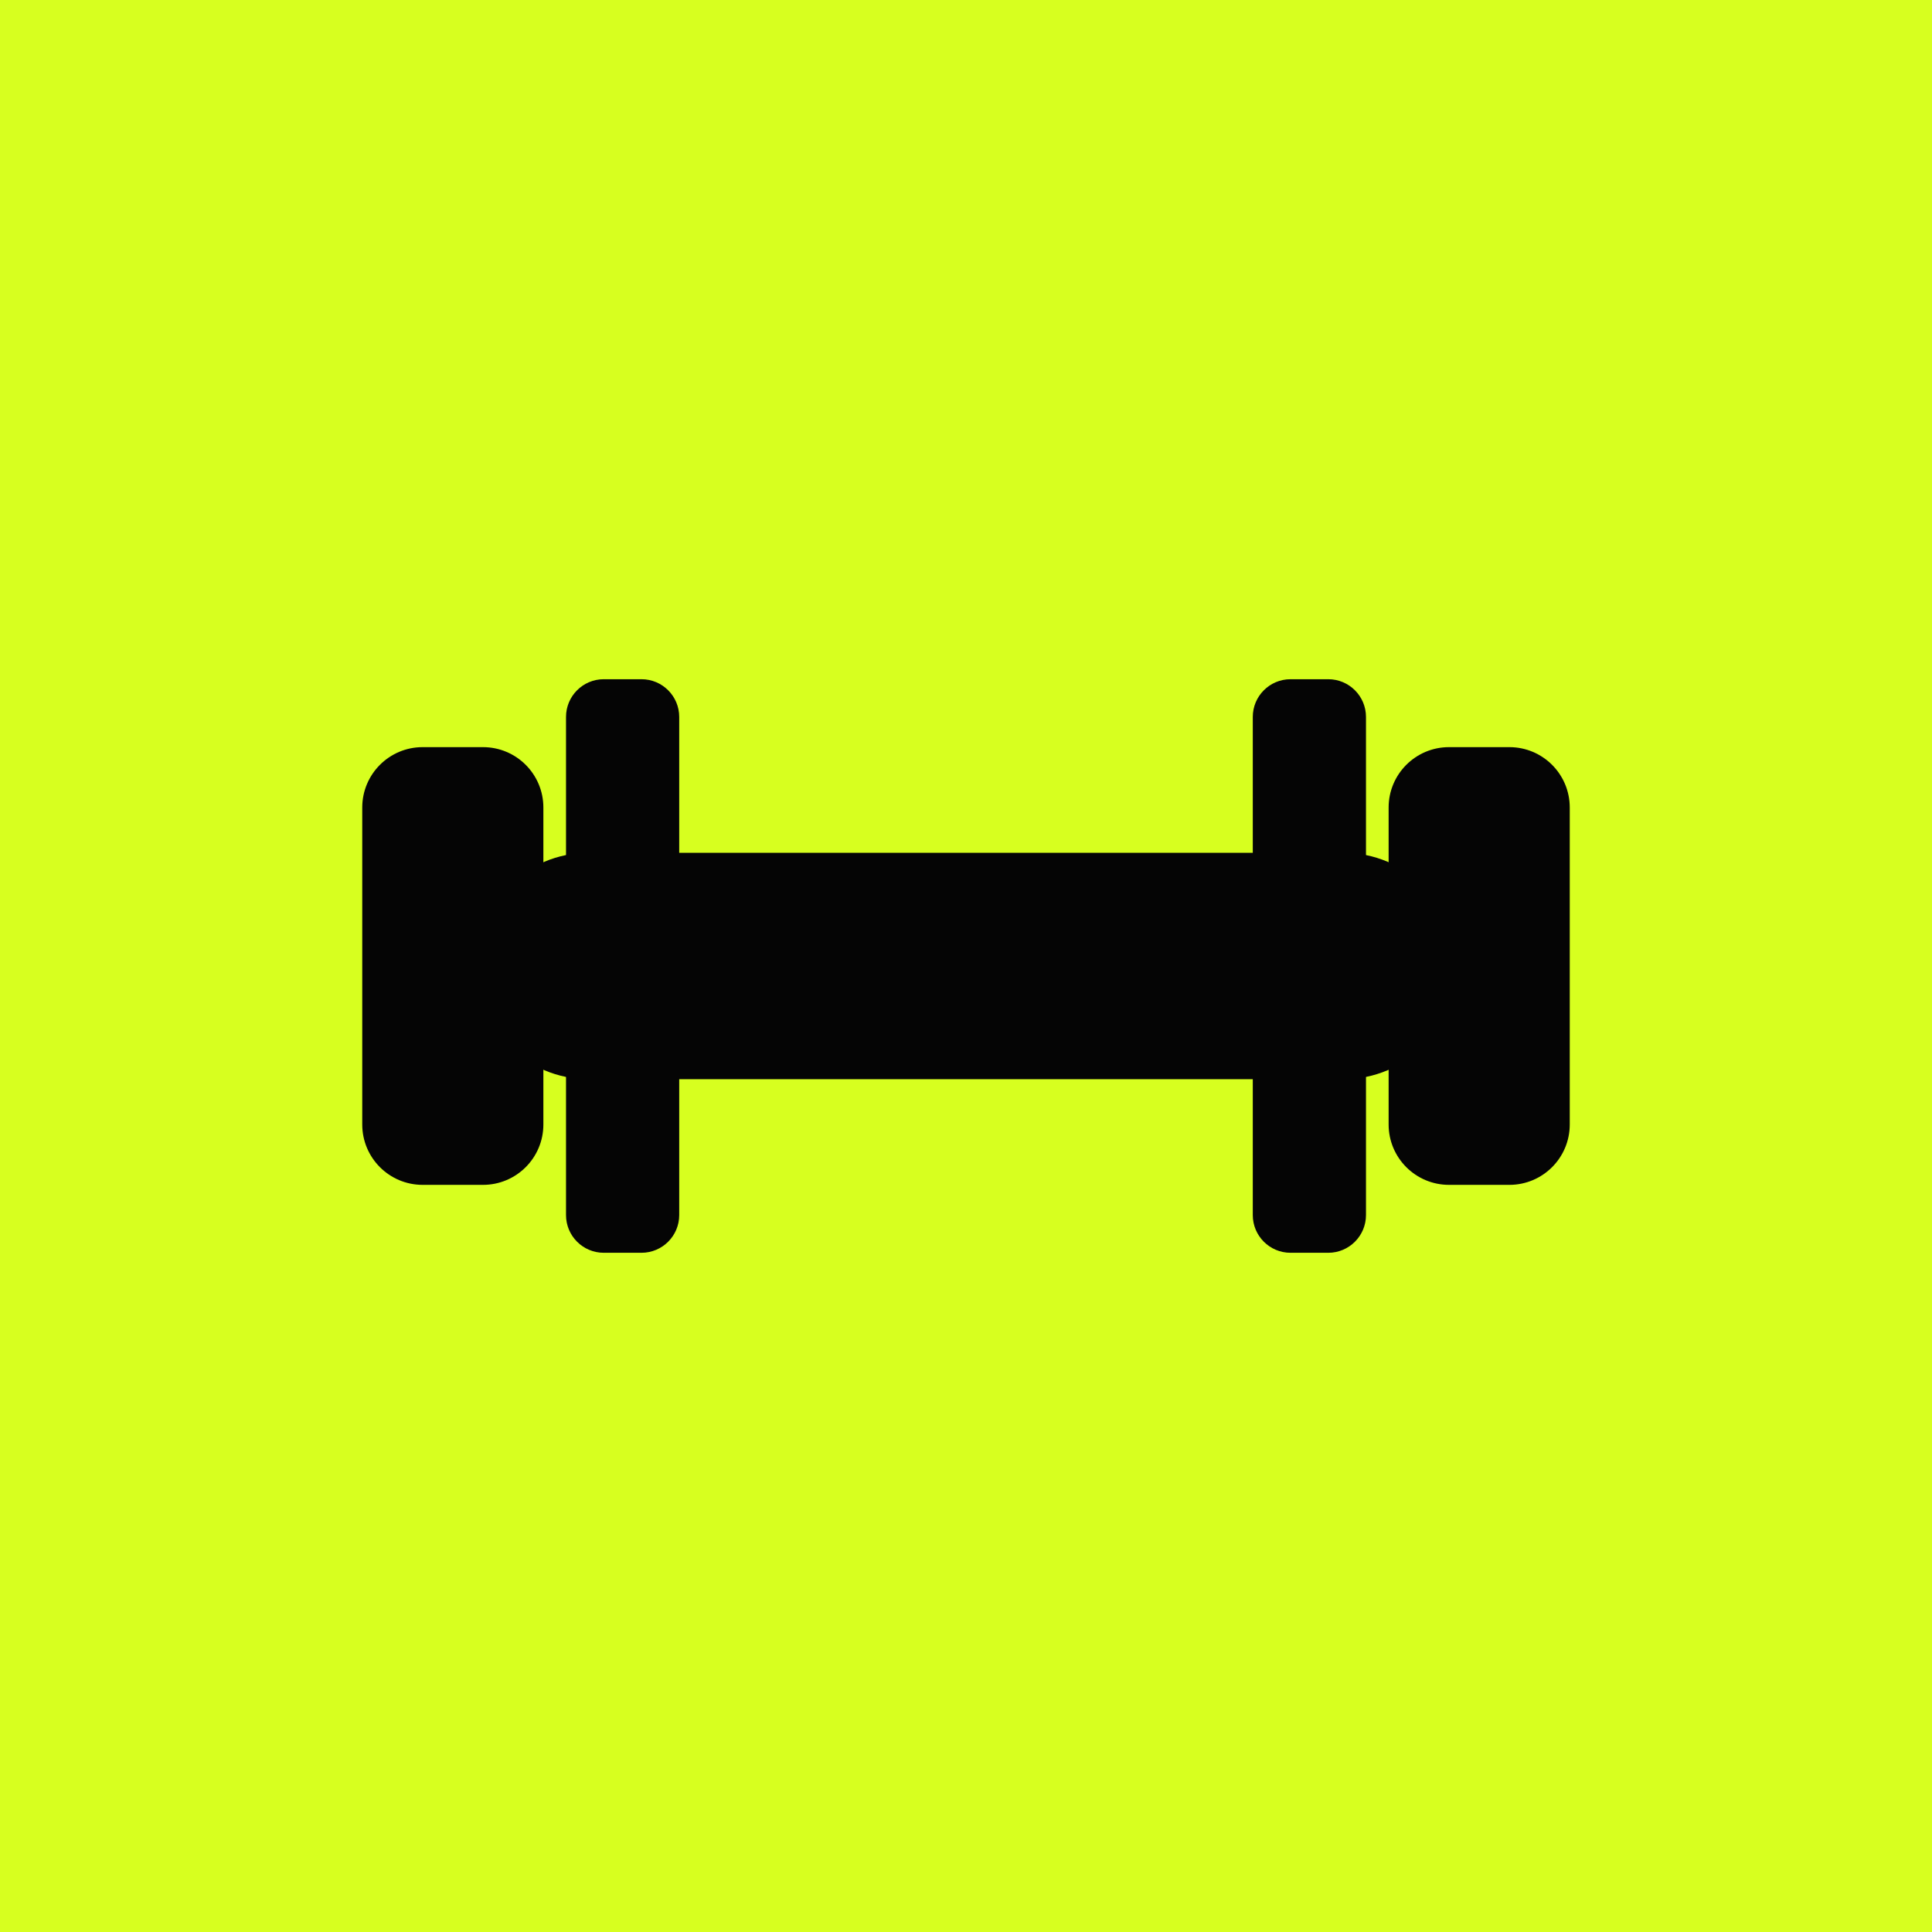
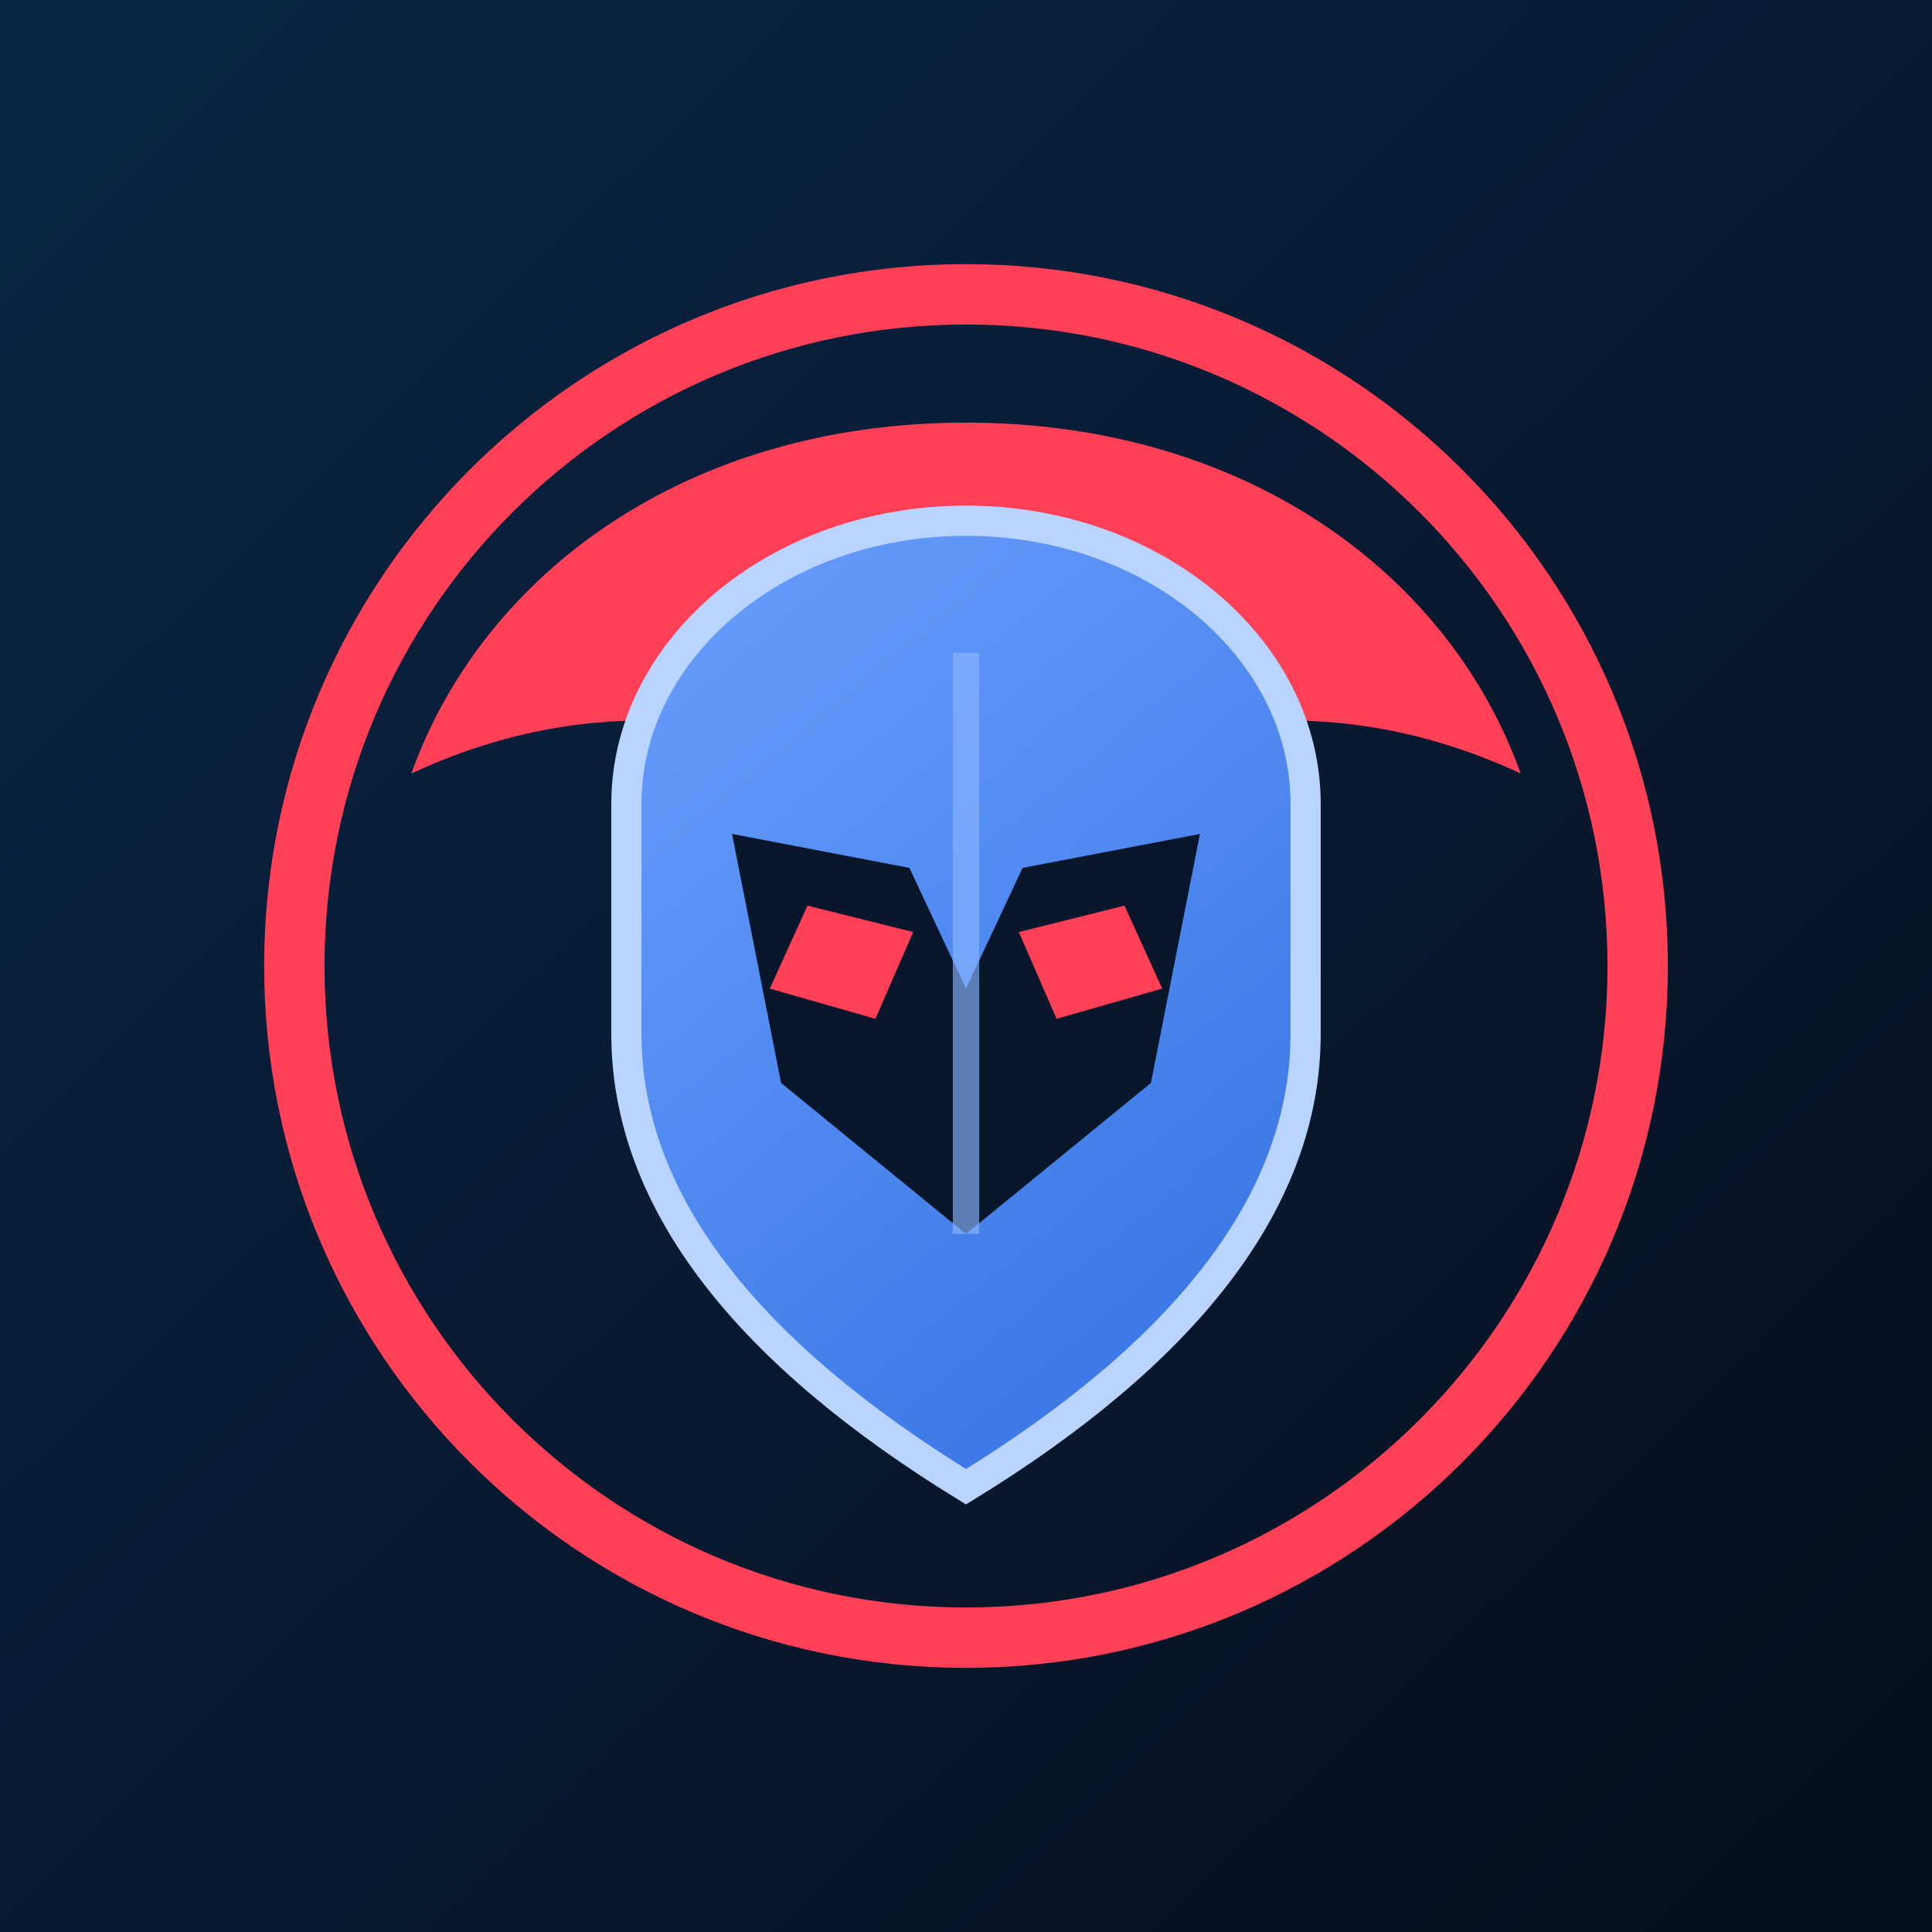
- <svg xmlns="http://www.w3.org/2000/svg" viewBox="0 0 512 512" role="img" aria-label="TrainVault">
-   <rect width="512" height="512" fill="#d7ff1f" />
-   <g fill="#050505">
-     <rect x="126" y="226" width="260" height="60" rx="30" />
-     <rect x="96" y="198" width="48" height="116" rx="16" />
-     <rect x="368" y="198" width="48" height="116" rx="16" />
-     <rect x="150" y="180" width="30" height="152" rx="10" />
-     <rect x="332" y="180" width="30" height="152" rx="10" />
-   </g>
+ <svg xmlns="http://www.w3.org/2000/svg" viewBox="0 0 512 512" role="img" aria-label="The Agoge">
+   <defs>
+     <linearGradient id="bg" x1="30" y1="28" x2="480" y2="490" gradientUnits="userSpaceOnUse">
+       <stop stop-color="#0a2445" />
+       <stop offset="1" stop-color="#07101e" />
+     </linearGradient>
+     <linearGradient id="crest" x1="146" y1="120" x2="372" y2="394" gradientUnits="userSpaceOnUse">
+       <stop stop-color="#6fa2ff" />
+       <stop offset="1" stop-color="#2f6fe0" />
+     </linearGradient>
+   </defs>
+   <rect width="512" height="512" fill="url(#bg)" />
+   <circle cx="256" cy="256" r="178" fill="none" stroke="#ff4056" stroke-width="16" />
+   <path d="M256 112c-74 0-128 40-147 93 32-15 66-18 99-9 14-21 29-33 48-41 19 8 34 20 48 41 33-9 67-6 99 9-19-53-73-93-147-93Z" fill="#ff4056" />
+   <path d="M166 213c0-41 40-75 90-75s90 34 90 75v61c0 45-33 85-90 120-57-35-90-75-90-120v-61Z" fill="url(#crest)" stroke="#b9d4ff" stroke-width="8" />
+   <path d="M194 221l47 9 15 32 15-32 47-9-13 66-49 40-49-40-13-66Z" fill="#07162a" />
+   <path d="M214 240l28 7-10 23-28-8 10-22Zm84 0-28 7 10 23 28-8-10-22Z" fill="#ff4056" />
+   <path d="M256 173v154" stroke="#8bb5ff" stroke-width="7" opacity=".65" />
</svg>
